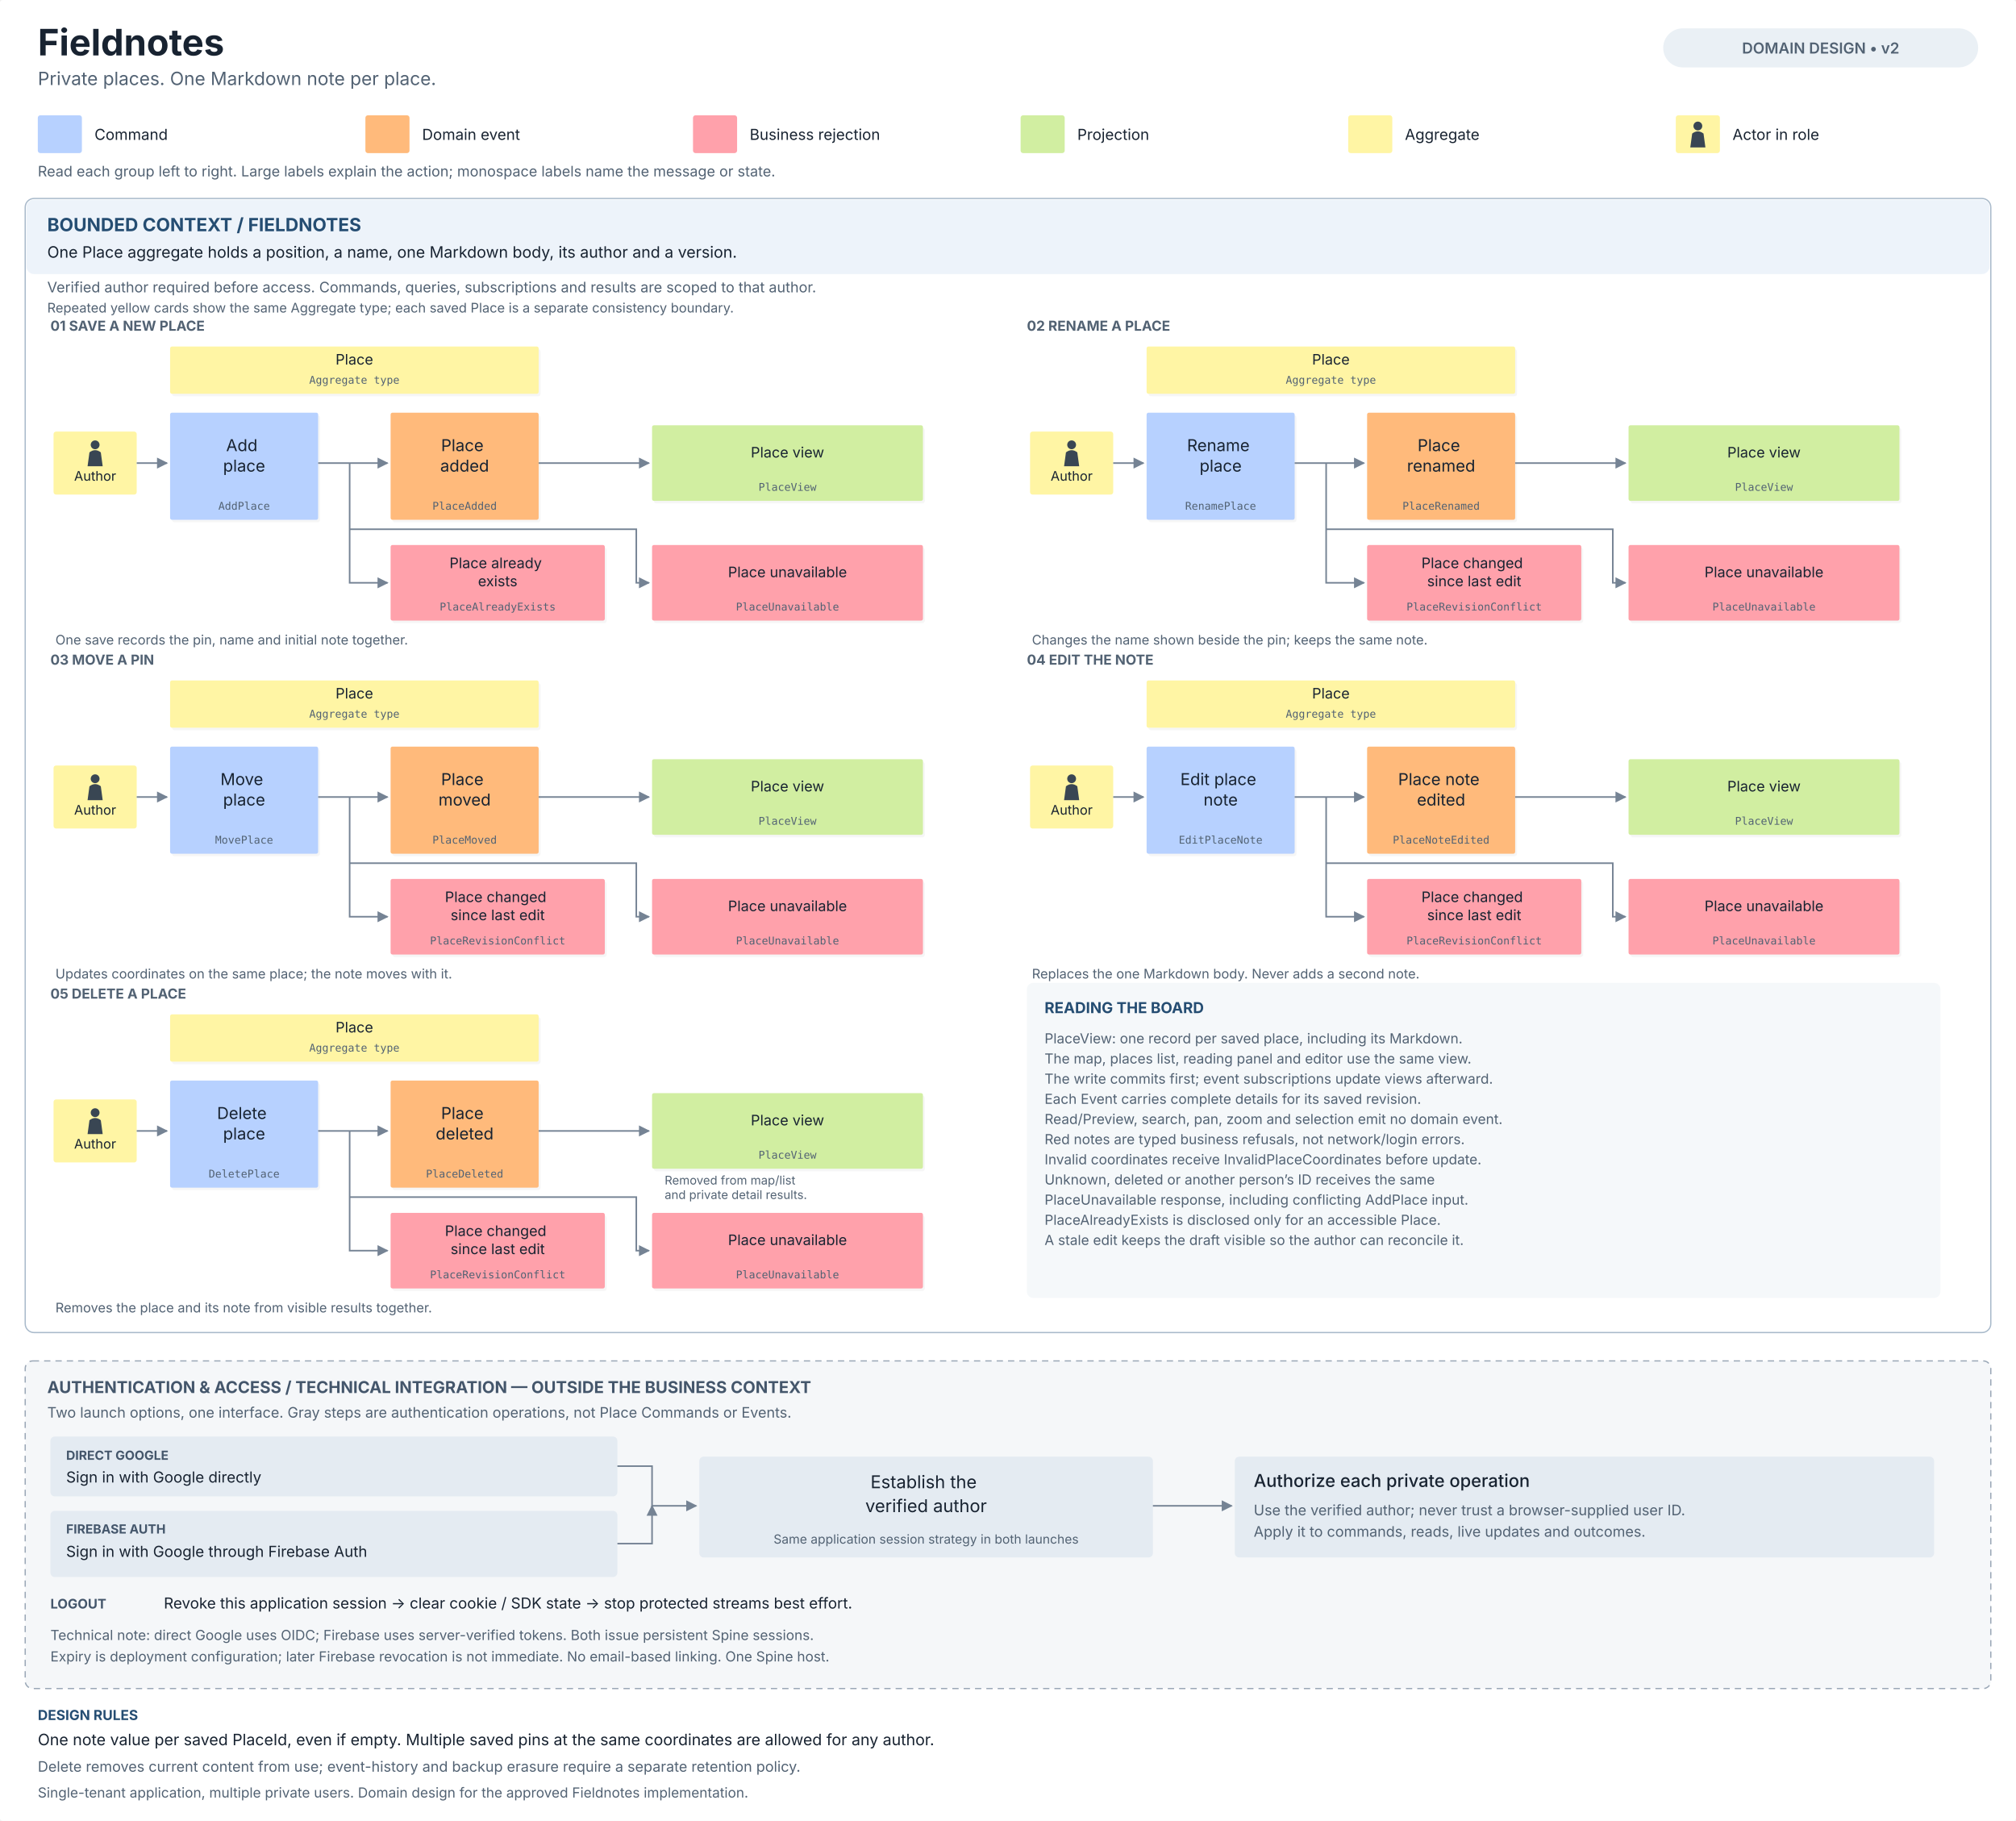
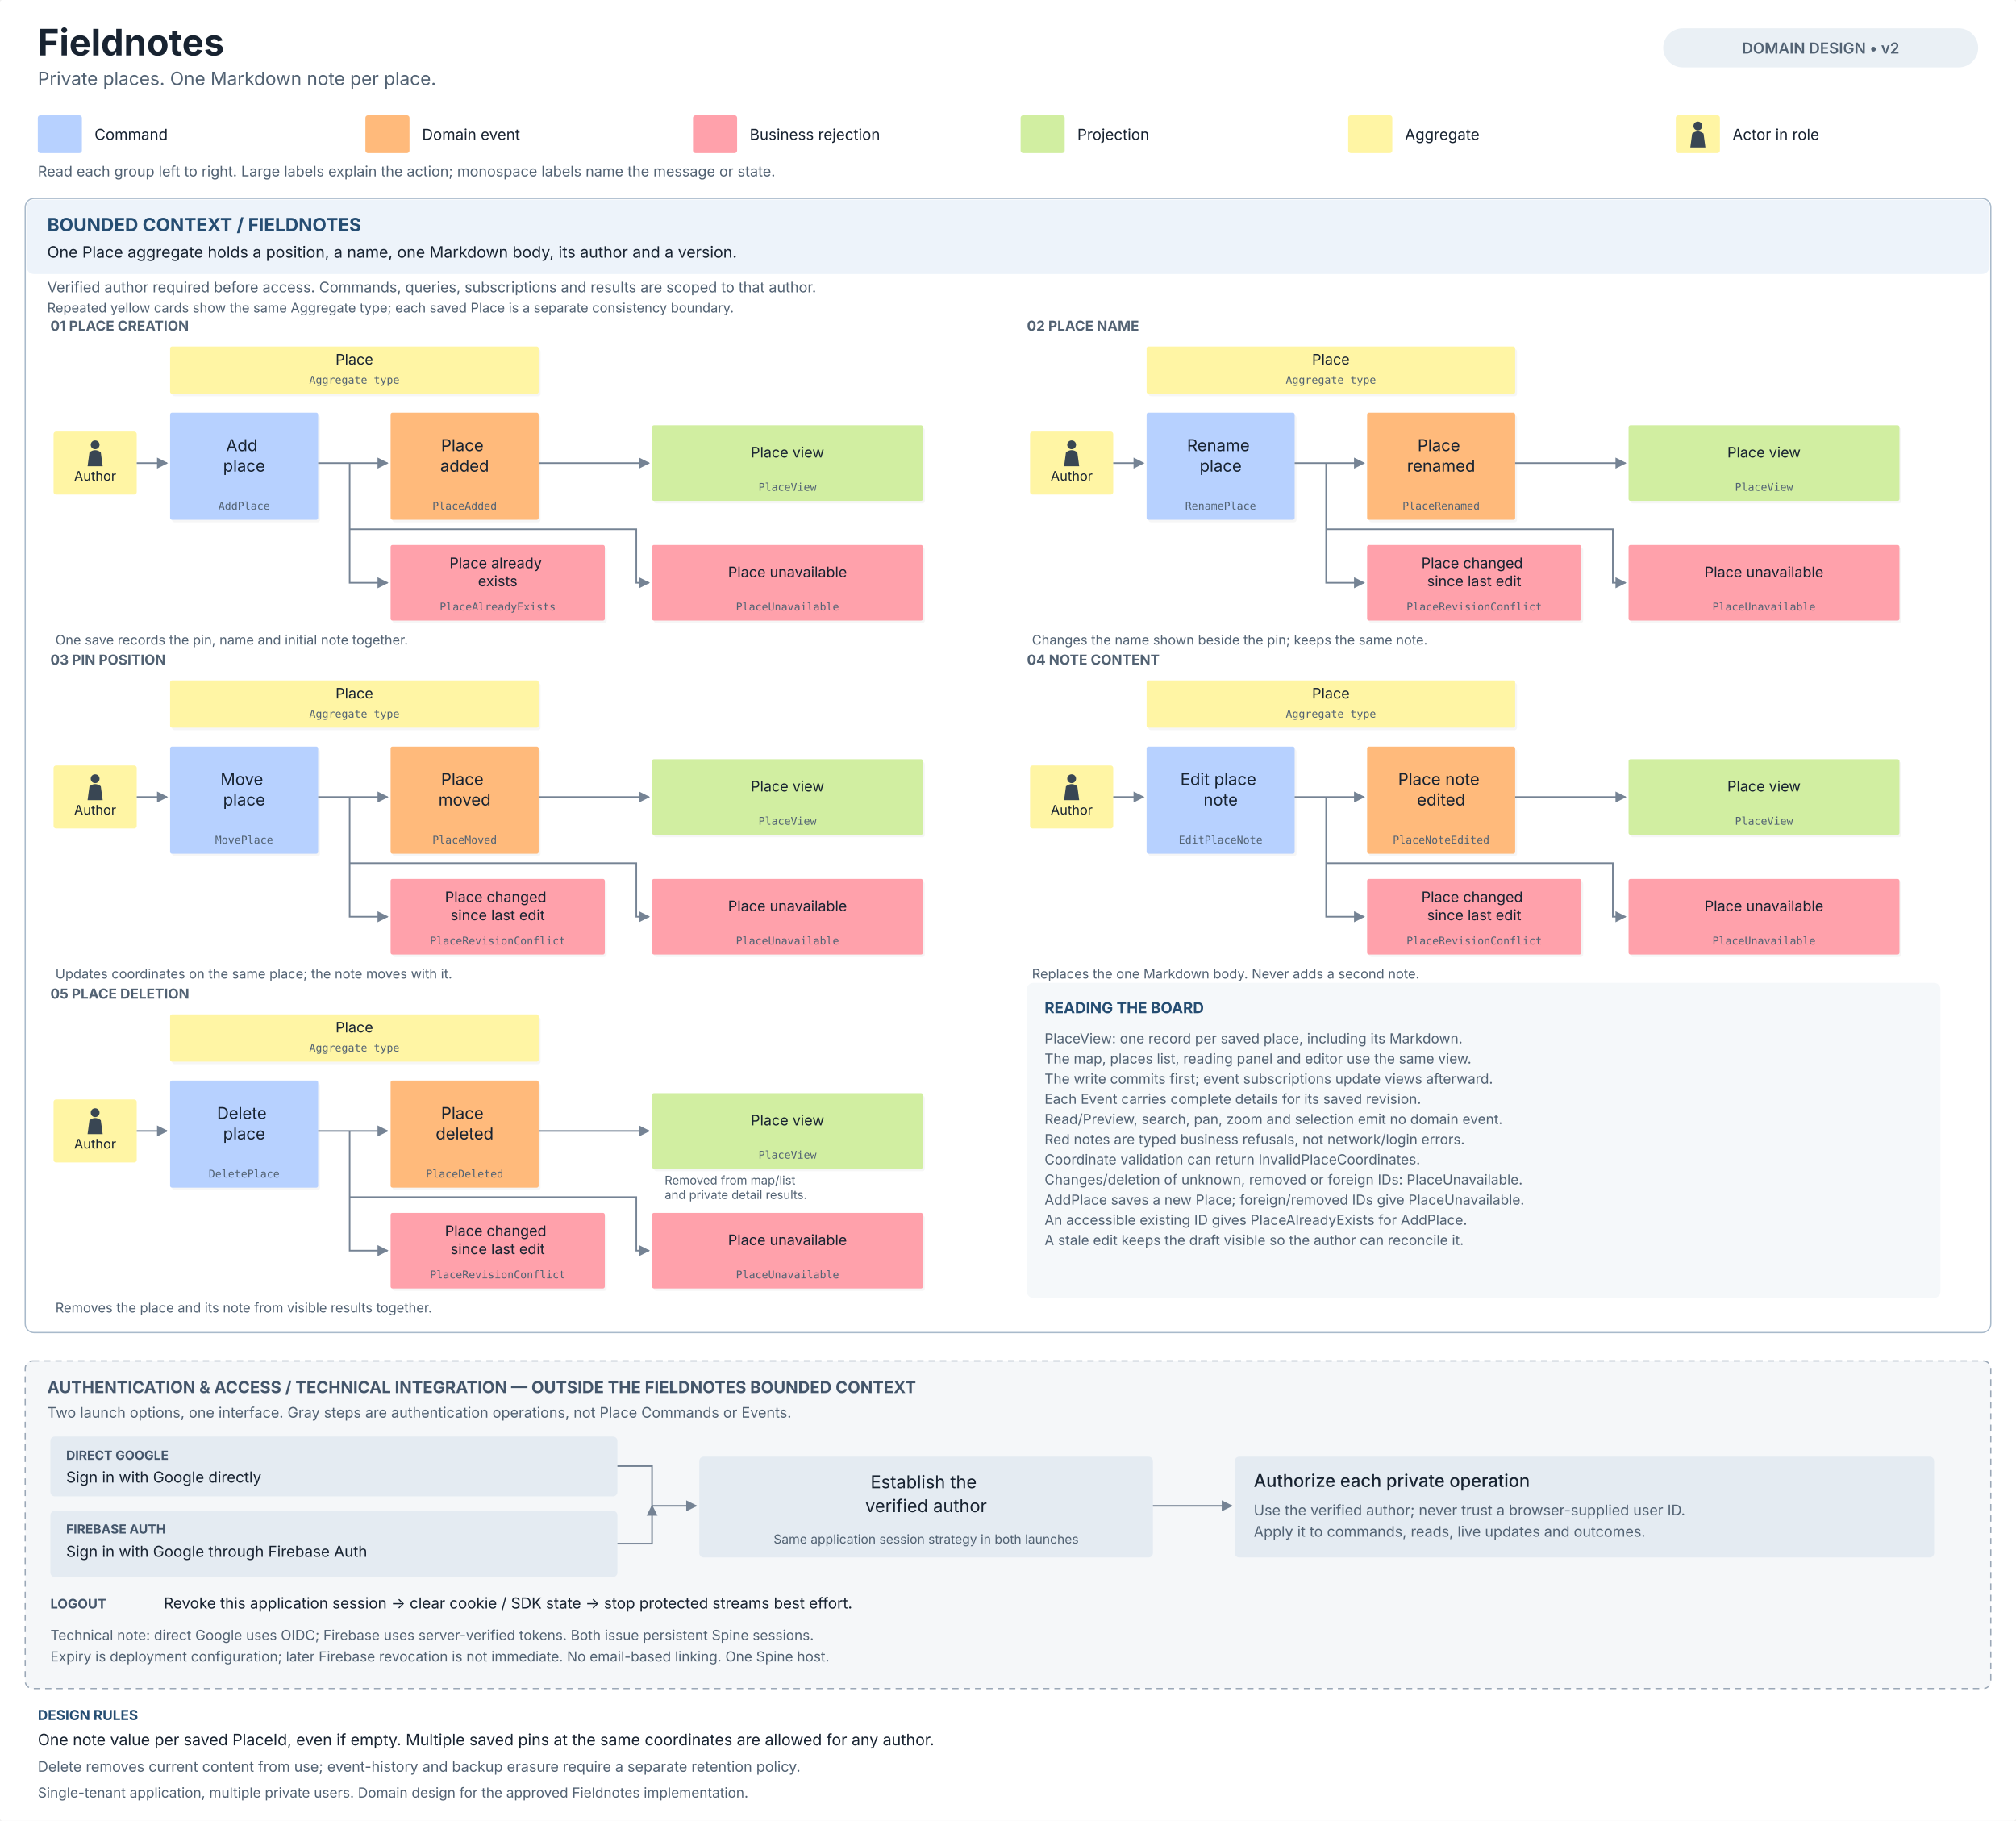
<svg xmlns="http://www.w3.org/2000/svg" width="3200" height="2890" viewBox="0 0 3200 2890" role="img" aria-labelledby="title description">
  <defs>
    <marker id="arrow" viewBox="0 0 10 10" refX="9" refY="5" markerWidth="7" markerHeight="7" orient="auto-start-reverse">
      <path d="M 0 0 L 10 5 L 0 10 z" fill="#758394" />
    </marker>
  </defs>
  <g font-family="Inter, -apple-system, BlinkMacSystemFont, Segoe UI, sans-serif">
    <rect x="0" y="0" width="3200" height="2890" rx="4" fill="#FFFFFF" stroke="none" stroke-width="2" />
    <text x="60" y="88" font-size="58" fill="#182331" font-weight="650" text-anchor="start">
      <tspan x="60" dy="0">Fieldnotes</tspan>
    </text>
    <text x="60" y="135" font-size="29" fill="#526273" font-weight="400" text-anchor="start">
      <tspan x="60" dy="0">Private places. One Markdown note per place.</tspan>
    </text>
    <rect x="2640" y="45" width="500" height="62" rx="31" fill="#EAF0F5" stroke="none" stroke-width="2" />
    <text x="2890" y="85" font-size="24" fill="#526273" font-weight="600" text-anchor="middle">
      <tspan x="2890" dy="0">DOMAIN DESIGN • v2</tspan>
    </text>
    <rect x="60" y="183" width="70" height="60" rx="4" fill="#B7D1FF" stroke="none" stroke-width="2" />
    <text x="150" y="222" font-size="24" fill="#182331" font-weight="400" text-anchor="start">
      <tspan x="150" dy="0">Command</tspan>
    </text>
    <rect x="580" y="183" width="70" height="60" rx="4" fill="#FFBA7B" stroke="none" stroke-width="2" />
    <text x="670" y="222" font-size="24" fill="#182331" font-weight="400" text-anchor="start">
      <tspan x="670" dy="0">Domain event</tspan>
    </text>
    <rect x="1100" y="183" width="70" height="60" rx="4" fill="#FFA1AB" stroke="none" stroke-width="2" />
    <text x="1190" y="222" font-size="24" fill="#182331" font-weight="400" text-anchor="start">
      <tspan x="1190" dy="0">Business rejection</tspan>
    </text>
    <rect x="1620" y="183" width="70" height="60" rx="4" fill="#D1EEA1" stroke="none" stroke-width="2" />
    <text x="1710" y="222" font-size="24" fill="#182331" font-weight="400" text-anchor="start">
      <tspan x="1710" dy="0">Projection</tspan>
    </text>
    <rect x="2140" y="183" width="70" height="60" rx="4" fill="#FFF5A4" stroke="none" stroke-width="2" />
    <text x="2230" y="222" font-size="24" fill="#182331" font-weight="400" text-anchor="start">
      <tspan x="2230" dy="0">Aggregate</tspan>
    </text>
    <rect x="2660" y="183" width="70" height="60" rx="4" fill="#FFF5A4" stroke="none" stroke-width="2" />
    <circle cx="2695" cy="200" r="7" fill="#394653" />
    <path d="M2686,212 Q2695,205 2704,212 L2707,234 L2683,234 Z" fill="#394653" />
    <text x="2750" y="222" font-size="24" fill="#182331" font-weight="400" text-anchor="start">
      <tspan x="2750" dy="0">Actor in role</tspan>
    </text>
    <text x="60" y="280" font-size="23" fill="#526273" font-weight="400" text-anchor="start">
      <tspan x="60" dy="0">Read each group left to right. Large labels explain the action; monospace labels name the message or state.</tspan>
    </text>
    <rect x="40" y="315" width="3120" height="1800" rx="14" fill="#FFFFFF" stroke="#A9BACB" stroke-width="2" />
    <rect x="42" y="317" width="3116" height="118" rx="12" fill="#EDF3FA" stroke="none" stroke-width="2" />
    <text x="75" y="367" font-size="29" fill="#254D72" font-weight="650" text-anchor="start">
      <tspan x="75" dy="0">BOUNDED CONTEXT  /  FIELDNOTES</tspan>
    </text>
    <text x="75" y="409" font-size="25" fill="#182331" font-weight="400" text-anchor="start">
      <tspan x="75" dy="0">One Place aggregate holds a position, a name, one Markdown body, its author and a version.</tspan>
    </text>
    <text x="75" y="464" font-size="23" fill="#526273" font-weight="400" text-anchor="start">
      <tspan x="75" dy="0">Verified author required before access. Commands, queries, subscriptions and results are scoped to that author.</tspan>
    </text>
    <text x="75" y="496" font-size="21" fill="#526273" font-weight="400" text-anchor="start">
      <tspan x="75" dy="0">Repeated yellow cards show the same Aggregate type; each saved Place is a separate consistency boundary.</tspan>
    </text>
    <text x="80" y="525" font-size="22" fill="#526273" font-weight="650" text-anchor="start">
-       <tspan x="80" dy="0">01  SAVE A NEW PLACE</tspan>
+       <tspan x="80" dy="0">01  PLACE CREATION</tspan>
    </text>
    <rect x="273" y="554" width="585" height="75" rx="4" fill="#00000009" stroke="none" stroke-width="2" />
    <rect x="270" y="550" width="585" height="75" rx="3" fill="#FFF5A4" stroke="none" stroke-width="2" />
    <text x="562.5" y="578.625" font-size="23" fill="#182331" font-weight="400" text-anchor="middle">
      <tspan x="562.5" dy="0">Place</tspan>
    </text>
    <text x="562.5" y="609" font-size="17" fill="#526273" font-weight="400" text-anchor="middle" font-family="monospace">
      <tspan x="562.5" dy="0">Aggregate type</tspan>
    </text>
    <rect x="85" y="685" width="132" height="100" rx="4" fill="#FFF5A4" stroke="none" stroke-width="2" />
    <circle cx="151" cy="706" r="7" fill="#394653" />
    <path d="M142,718 Q151,711 160,718 L163,740 L139,740 Z" fill="#394653" />
    <text x="151" y="763" font-size="21" fill="#182331" font-weight="400" text-anchor="middle">
      <tspan x="151" dy="0">Author</tspan>
    </text>
    <rect x="273" y="659" width="235" height="170" rx="4" fill="#00000009" stroke="none" stroke-width="2" />
    <rect x="270" y="655" width="235" height="170" rx="3" fill="#B7D1FF" stroke="none" stroke-width="2" />
    <text x="387.5" y="716.0" font-size="26" fill="#182331" font-weight="400" text-anchor="middle">
      <tspan x="387.5" dy="0">Add</tspan>
      <tspan x="387.5" dy="32.5">place</tspan>
    </text>
    <text x="387.5" y="809" font-size="17" fill="#526273" font-weight="400" text-anchor="middle" font-family="monospace">
      <tspan x="387.5" dy="0">AddPlace</tspan>
    </text>
    <rect x="623" y="659" width="235" height="170" rx="4" fill="#00000009" stroke="none" stroke-width="2" />
    <rect x="620" y="655" width="235" height="170" rx="3" fill="#FFBA7B" stroke="none" stroke-width="2" />
    <text x="737.5" y="716.0" font-size="26" fill="#182331" font-weight="400" text-anchor="middle">
      <tspan x="737.5" dy="0">Place</tspan>
      <tspan x="737.5" dy="32.5">added</tspan>
    </text>
    <text x="737.5" y="809" font-size="17" fill="#526273" font-weight="400" text-anchor="middle" font-family="monospace">
      <tspan x="737.5" dy="0">PlaceAdded</tspan>
    </text>
    <rect x="1038" y="679" width="430" height="120" rx="4" fill="#00000009" stroke="none" stroke-width="2" />
    <rect x="1035" y="675" width="430" height="120" rx="3" fill="#D1EEA1" stroke="none" stroke-width="2" />
    <text x="1250.0" y="726.125" font-size="23" fill="#182331" font-weight="400" text-anchor="middle">
      <tspan x="1250.0" dy="0">Place view</tspan>
    </text>
    <text x="1250.0" y="779" font-size="17" fill="#526273" font-weight="400" text-anchor="middle" font-family="monospace">
      <tspan x="1250.0" dy="0">PlaceView</tspan>
    </text>
    <rect x="623" y="869" width="340" height="120" rx="4" fill="#00000009" stroke="none" stroke-width="2" />
    <rect x="620" y="865" width="340" height="120" rx="3" fill="#FFA1AB" stroke="none" stroke-width="2" />
    <text x="790.0" y="901.75" font-size="23" fill="#182331" font-weight="400" text-anchor="middle">
      <tspan x="790.0" dy="0">Place already</tspan>
      <tspan x="790.0" dy="28.75">exists</tspan>
    </text>
    <text x="790.0" y="969" font-size="17" fill="#526273" font-weight="400" text-anchor="middle" font-family="monospace">
      <tspan x="790.0" dy="0">PlaceAlreadyExists</tspan>
    </text>
    <rect x="1038" y="869" width="430" height="120" rx="4" fill="#00000009" stroke="none" stroke-width="2" />
    <rect x="1035" y="865" width="430" height="120" rx="3" fill="#FFA1AB" stroke="none" stroke-width="2" />
    <text x="1250.0" y="916.125" font-size="23" fill="#182331" font-weight="400" text-anchor="middle">
      <tspan x="1250.0" dy="0">Place unavailable</tspan>
    </text>
    <text x="1250.0" y="969" font-size="17" fill="#526273" font-weight="400" text-anchor="middle" font-family="monospace">
      <tspan x="1250.0" dy="0">PlaceUnavailable</tspan>
    </text>
    <path d="M 217,735 L 265,735" fill="none" stroke="#758394" stroke-width="2.5" marker-end="url(#arrow)" />
    <path d="M 505,735 L 615,735" fill="none" stroke="#758394" stroke-width="2.5" marker-end="url(#arrow)" />
    <path d="M 855,735 L 1030,735" fill="none" stroke="#758394" stroke-width="2.5" marker-end="url(#arrow)" />
    <path d="M 555,735 L 555,925 L 615,925" fill="none" stroke="#758394" stroke-width="2.5" marker-end="url(#arrow)" />
    <path d="M 555,840 L 1010,840 L 1010,925 L 1030,925" fill="none" stroke="#758394" stroke-width="2.5" marker-end="url(#arrow)" />
    <text x="88" y="1023" font-size="21" fill="#526273" font-weight="400" text-anchor="start">
      <tspan x="88" dy="0">One save records the pin, name and initial note together.</tspan>
    </text>
    <text x="1630" y="525" font-size="22" fill="#526273" font-weight="650" text-anchor="start">
-       <tspan x="1630" dy="0">02  RENAME A PLACE</tspan>
+       <tspan x="1630" dy="0">02  PLACE NAME</tspan>
    </text>
    <rect x="1823" y="554" width="585" height="75" rx="4" fill="#00000009" stroke="none" stroke-width="2" />
    <rect x="1820" y="550" width="585" height="75" rx="3" fill="#FFF5A4" stroke="none" stroke-width="2" />
    <text x="2112.5" y="578.625" font-size="23" fill="#182331" font-weight="400" text-anchor="middle">
      <tspan x="2112.5" dy="0">Place</tspan>
    </text>
    <text x="2112.5" y="609" font-size="17" fill="#526273" font-weight="400" text-anchor="middle" font-family="monospace">
      <tspan x="2112.5" dy="0">Aggregate type</tspan>
    </text>
    <rect x="1635" y="685" width="132" height="100" rx="4" fill="#FFF5A4" stroke="none" stroke-width="2" />
    <circle cx="1701" cy="706" r="7" fill="#394653" />
    <path d="M1692,718 Q1701,711 1710,718 L1713,740 L1689,740 Z" fill="#394653" />
    <text x="1701" y="763" font-size="21" fill="#182331" font-weight="400" text-anchor="middle">
      <tspan x="1701" dy="0">Author</tspan>
    </text>
    <rect x="1823" y="659" width="235" height="170" rx="4" fill="#00000009" stroke="none" stroke-width="2" />
    <rect x="1820" y="655" width="235" height="170" rx="3" fill="#B7D1FF" stroke="none" stroke-width="2" />
    <text x="1937.5" y="716.0" font-size="26" fill="#182331" font-weight="400" text-anchor="middle">
      <tspan x="1937.5" dy="0">Rename</tspan>
      <tspan x="1937.5" dy="32.5">place</tspan>
    </text>
    <text x="1937.5" y="809" font-size="17" fill="#526273" font-weight="400" text-anchor="middle" font-family="monospace">
      <tspan x="1937.5" dy="0">RenamePlace</tspan>
    </text>
    <rect x="2173" y="659" width="235" height="170" rx="4" fill="#00000009" stroke="none" stroke-width="2" />
    <rect x="2170" y="655" width="235" height="170" rx="3" fill="#FFBA7B" stroke="none" stroke-width="2" />
    <text x="2287.5" y="716.0" font-size="26" fill="#182331" font-weight="400" text-anchor="middle">
      <tspan x="2287.5" dy="0">Place</tspan>
      <tspan x="2287.5" dy="32.5">renamed</tspan>
    </text>
    <text x="2287.5" y="809" font-size="17" fill="#526273" font-weight="400" text-anchor="middle" font-family="monospace">
      <tspan x="2287.5" dy="0">PlaceRenamed</tspan>
    </text>
    <rect x="2588" y="679" width="430" height="120" rx="4" fill="#00000009" stroke="none" stroke-width="2" />
    <rect x="2585" y="675" width="430" height="120" rx="3" fill="#D1EEA1" stroke="none" stroke-width="2" />
    <text x="2800.0" y="726.125" font-size="23" fill="#182331" font-weight="400" text-anchor="middle">
      <tspan x="2800.0" dy="0">Place view</tspan>
    </text>
    <text x="2800.0" y="779" font-size="17" fill="#526273" font-weight="400" text-anchor="middle" font-family="monospace">
      <tspan x="2800.0" dy="0">PlaceView</tspan>
    </text>
    <rect x="2173" y="869" width="340" height="120" rx="4" fill="#00000009" stroke="none" stroke-width="2" />
    <rect x="2170" y="865" width="340" height="120" rx="3" fill="#FFA1AB" stroke="none" stroke-width="2" />
    <text x="2340.0" y="901.75" font-size="23" fill="#182331" font-weight="400" text-anchor="middle">
      <tspan x="2340.0" dy="0">Place changed</tspan>
      <tspan x="2340.0" dy="28.75">since last edit</tspan>
    </text>
    <text x="2340.0" y="969" font-size="17" fill="#526273" font-weight="400" text-anchor="middle" font-family="monospace">
      <tspan x="2340.0" dy="0">PlaceRevisionConflict</tspan>
    </text>
    <rect x="2588" y="869" width="430" height="120" rx="4" fill="#00000009" stroke="none" stroke-width="2" />
    <rect x="2585" y="865" width="430" height="120" rx="3" fill="#FFA1AB" stroke="none" stroke-width="2" />
    <text x="2800.0" y="916.125" font-size="23" fill="#182331" font-weight="400" text-anchor="middle">
      <tspan x="2800.0" dy="0">Place unavailable</tspan>
    </text>
    <text x="2800.0" y="969" font-size="17" fill="#526273" font-weight="400" text-anchor="middle" font-family="monospace">
      <tspan x="2800.0" dy="0">PlaceUnavailable</tspan>
    </text>
    <path d="M 1767,735 L 1815,735" fill="none" stroke="#758394" stroke-width="2.5" marker-end="url(#arrow)" />
    <path d="M 2055,735 L 2165,735" fill="none" stroke="#758394" stroke-width="2.5" marker-end="url(#arrow)" />
    <path d="M 2405,735 L 2580,735" fill="none" stroke="#758394" stroke-width="2.5" marker-end="url(#arrow)" />
    <path d="M 2105,735 L 2105,925 L 2165,925" fill="none" stroke="#758394" stroke-width="2.5" marker-end="url(#arrow)" />
    <path d="M 2105,840 L 2560,840 L 2560,925 L 2580,925" fill="none" stroke="#758394" stroke-width="2.5" marker-end="url(#arrow)" />
    <text x="1638" y="1023" font-size="21" fill="#526273" font-weight="400" text-anchor="start">
      <tspan x="1638" dy="0">Changes the name shown beside the pin; keeps the same note.</tspan>
    </text>
    <text x="80" y="1055" font-size="22" fill="#526273" font-weight="650" text-anchor="start">
-       <tspan x="80" dy="0">03  MOVE A PIN</tspan>
+       <tspan x="80" dy="0">03  PIN POSITION</tspan>
    </text>
    <rect x="273" y="1084" width="585" height="75" rx="4" fill="#00000009" stroke="none" stroke-width="2" />
    <rect x="270" y="1080" width="585" height="75" rx="3" fill="#FFF5A4" stroke="none" stroke-width="2" />
    <text x="562.5" y="1108.625" font-size="23" fill="#182331" font-weight="400" text-anchor="middle">
      <tspan x="562.5" dy="0">Place</tspan>
    </text>
    <text x="562.5" y="1139" font-size="17" fill="#526273" font-weight="400" text-anchor="middle" font-family="monospace">
      <tspan x="562.5" dy="0">Aggregate type</tspan>
    </text>
    <rect x="85" y="1215" width="132" height="100" rx="4" fill="#FFF5A4" stroke="none" stroke-width="2" />
    <circle cx="151" cy="1236" r="7" fill="#394653" />
    <path d="M142,1248 Q151,1241 160,1248 L163,1270 L139,1270 Z" fill="#394653" />
    <text x="151" y="1293" font-size="21" fill="#182331" font-weight="400" text-anchor="middle">
      <tspan x="151" dy="0">Author</tspan>
    </text>
    <rect x="273" y="1189" width="235" height="170" rx="4" fill="#00000009" stroke="none" stroke-width="2" />
    <rect x="270" y="1185" width="235" height="170" rx="3" fill="#B7D1FF" stroke="none" stroke-width="2" />
    <text x="387.5" y="1246.0" font-size="26" fill="#182331" font-weight="400" text-anchor="middle">
      <tspan x="387.5" dy="0">Move</tspan>
      <tspan x="387.5" dy="32.5">place</tspan>
    </text>
    <text x="387.5" y="1339" font-size="17" fill="#526273" font-weight="400" text-anchor="middle" font-family="monospace">
      <tspan x="387.5" dy="0">MovePlace</tspan>
    </text>
    <rect x="623" y="1189" width="235" height="170" rx="4" fill="#00000009" stroke="none" stroke-width="2" />
    <rect x="620" y="1185" width="235" height="170" rx="3" fill="#FFBA7B" stroke="none" stroke-width="2" />
    <text x="737.5" y="1246.0" font-size="26" fill="#182331" font-weight="400" text-anchor="middle">
      <tspan x="737.5" dy="0">Place</tspan>
      <tspan x="737.5" dy="32.5">moved</tspan>
    </text>
    <text x="737.5" y="1339" font-size="17" fill="#526273" font-weight="400" text-anchor="middle" font-family="monospace">
      <tspan x="737.5" dy="0">PlaceMoved</tspan>
    </text>
    <rect x="1038" y="1209" width="430" height="120" rx="4" fill="#00000009" stroke="none" stroke-width="2" />
    <rect x="1035" y="1205" width="430" height="120" rx="3" fill="#D1EEA1" stroke="none" stroke-width="2" />
    <text x="1250.0" y="1256.125" font-size="23" fill="#182331" font-weight="400" text-anchor="middle">
      <tspan x="1250.0" dy="0">Place view</tspan>
    </text>
    <text x="1250.0" y="1309" font-size="17" fill="#526273" font-weight="400" text-anchor="middle" font-family="monospace">
      <tspan x="1250.0" dy="0">PlaceView</tspan>
    </text>
    <rect x="623" y="1399" width="340" height="120" rx="4" fill="#00000009" stroke="none" stroke-width="2" />
    <rect x="620" y="1395" width="340" height="120" rx="3" fill="#FFA1AB" stroke="none" stroke-width="2" />
    <text x="790.0" y="1431.75" font-size="23" fill="#182331" font-weight="400" text-anchor="middle">
      <tspan x="790.0" dy="0">Place changed</tspan>
      <tspan x="790.0" dy="28.75">since last edit</tspan>
    </text>
    <text x="790.0" y="1499" font-size="17" fill="#526273" font-weight="400" text-anchor="middle" font-family="monospace">
      <tspan x="790.0" dy="0">PlaceRevisionConflict</tspan>
    </text>
    <rect x="1038" y="1399" width="430" height="120" rx="4" fill="#00000009" stroke="none" stroke-width="2" />
    <rect x="1035" y="1395" width="430" height="120" rx="3" fill="#FFA1AB" stroke="none" stroke-width="2" />
    <text x="1250.0" y="1446.125" font-size="23" fill="#182331" font-weight="400" text-anchor="middle">
      <tspan x="1250.0" dy="0">Place unavailable</tspan>
    </text>
    <text x="1250.0" y="1499" font-size="17" fill="#526273" font-weight="400" text-anchor="middle" font-family="monospace">
      <tspan x="1250.0" dy="0">PlaceUnavailable</tspan>
    </text>
    <path d="M 217,1265 L 265,1265" fill="none" stroke="#758394" stroke-width="2.5" marker-end="url(#arrow)" />
    <path d="M 505,1265 L 615,1265" fill="none" stroke="#758394" stroke-width="2.5" marker-end="url(#arrow)" />
    <path d="M 855,1265 L 1030,1265" fill="none" stroke="#758394" stroke-width="2.5" marker-end="url(#arrow)" />
    <path d="M 555,1265 L 555,1455 L 615,1455" fill="none" stroke="#758394" stroke-width="2.5" marker-end="url(#arrow)" />
    <path d="M 555,1370 L 1010,1370 L 1010,1455 L 1030,1455" fill="none" stroke="#758394" stroke-width="2.5" marker-end="url(#arrow)" />
    <text x="88" y="1553" font-size="21" fill="#526273" font-weight="400" text-anchor="start">
      <tspan x="88" dy="0">Updates coordinates on the same place; the note moves with it.</tspan>
    </text>
    <text x="1630" y="1055" font-size="22" fill="#526273" font-weight="650" text-anchor="start">
-       <tspan x="1630" dy="0">04  EDIT THE NOTE</tspan>
+       <tspan x="1630" dy="0">04  NOTE CONTENT</tspan>
    </text>
    <rect x="1823" y="1084" width="585" height="75" rx="4" fill="#00000009" stroke="none" stroke-width="2" />
    <rect x="1820" y="1080" width="585" height="75" rx="3" fill="#FFF5A4" stroke="none" stroke-width="2" />
    <text x="2112.5" y="1108.625" font-size="23" fill="#182331" font-weight="400" text-anchor="middle">
      <tspan x="2112.5" dy="0">Place</tspan>
    </text>
    <text x="2112.5" y="1139" font-size="17" fill="#526273" font-weight="400" text-anchor="middle" font-family="monospace">
      <tspan x="2112.5" dy="0">Aggregate type</tspan>
    </text>
    <rect x="1635" y="1215" width="132" height="100" rx="4" fill="#FFF5A4" stroke="none" stroke-width="2" />
    <circle cx="1701" cy="1236" r="7" fill="#394653" />
    <path d="M1692,1248 Q1701,1241 1710,1248 L1713,1270 L1689,1270 Z" fill="#394653" />
    <text x="1701" y="1293" font-size="21" fill="#182331" font-weight="400" text-anchor="middle">
      <tspan x="1701" dy="0">Author</tspan>
    </text>
    <rect x="1823" y="1189" width="235" height="170" rx="4" fill="#00000009" stroke="none" stroke-width="2" />
    <rect x="1820" y="1185" width="235" height="170" rx="3" fill="#B7D1FF" stroke="none" stroke-width="2" />
    <text x="1937.5" y="1246.0" font-size="26" fill="#182331" font-weight="400" text-anchor="middle">
      <tspan x="1937.5" dy="0">Edit place</tspan>
      <tspan x="1937.5" dy="32.5">note</tspan>
    </text>
    <text x="1937.5" y="1339" font-size="17" fill="#526273" font-weight="400" text-anchor="middle" font-family="monospace">
      <tspan x="1937.5" dy="0">EditPlaceNote</tspan>
    </text>
    <rect x="2173" y="1189" width="235" height="170" rx="4" fill="#00000009" stroke="none" stroke-width="2" />
    <rect x="2170" y="1185" width="235" height="170" rx="3" fill="#FFBA7B" stroke="none" stroke-width="2" />
    <text x="2287.5" y="1246.0" font-size="26" fill="#182331" font-weight="400" text-anchor="middle">
      <tspan x="2287.5" dy="0">Place note</tspan>
      <tspan x="2287.5" dy="32.5">edited</tspan>
    </text>
    <text x="2287.5" y="1339" font-size="17" fill="#526273" font-weight="400" text-anchor="middle" font-family="monospace">
      <tspan x="2287.5" dy="0">PlaceNoteEdited</tspan>
    </text>
    <rect x="2588" y="1209" width="430" height="120" rx="4" fill="#00000009" stroke="none" stroke-width="2" />
    <rect x="2585" y="1205" width="430" height="120" rx="3" fill="#D1EEA1" stroke="none" stroke-width="2" />
    <text x="2800.0" y="1256.125" font-size="23" fill="#182331" font-weight="400" text-anchor="middle">
      <tspan x="2800.0" dy="0">Place view</tspan>
    </text>
    <text x="2800.0" y="1309" font-size="17" fill="#526273" font-weight="400" text-anchor="middle" font-family="monospace">
      <tspan x="2800.0" dy="0">PlaceView</tspan>
    </text>
    <rect x="2173" y="1399" width="340" height="120" rx="4" fill="#00000009" stroke="none" stroke-width="2" />
    <rect x="2170" y="1395" width="340" height="120" rx="3" fill="#FFA1AB" stroke="none" stroke-width="2" />
    <text x="2340.0" y="1431.75" font-size="23" fill="#182331" font-weight="400" text-anchor="middle">
      <tspan x="2340.0" dy="0">Place changed</tspan>
      <tspan x="2340.0" dy="28.75">since last edit</tspan>
    </text>
    <text x="2340.0" y="1499" font-size="17" fill="#526273" font-weight="400" text-anchor="middle" font-family="monospace">
      <tspan x="2340.0" dy="0">PlaceRevisionConflict</tspan>
    </text>
    <rect x="2588" y="1399" width="430" height="120" rx="4" fill="#00000009" stroke="none" stroke-width="2" />
    <rect x="2585" y="1395" width="430" height="120" rx="3" fill="#FFA1AB" stroke="none" stroke-width="2" />
    <text x="2800.0" y="1446.125" font-size="23" fill="#182331" font-weight="400" text-anchor="middle">
      <tspan x="2800.0" dy="0">Place unavailable</tspan>
    </text>
    <text x="2800.0" y="1499" font-size="17" fill="#526273" font-weight="400" text-anchor="middle" font-family="monospace">
      <tspan x="2800.0" dy="0">PlaceUnavailable</tspan>
    </text>
    <path d="M 1767,1265 L 1815,1265" fill="none" stroke="#758394" stroke-width="2.5" marker-end="url(#arrow)" />
    <path d="M 2055,1265 L 2165,1265" fill="none" stroke="#758394" stroke-width="2.5" marker-end="url(#arrow)" />
    <path d="M 2405,1265 L 2580,1265" fill="none" stroke="#758394" stroke-width="2.5" marker-end="url(#arrow)" />
    <path d="M 2105,1265 L 2105,1455 L 2165,1455" fill="none" stroke="#758394" stroke-width="2.5" marker-end="url(#arrow)" />
    <path d="M 2105,1370 L 2560,1370 L 2560,1455 L 2580,1455" fill="none" stroke="#758394" stroke-width="2.5" marker-end="url(#arrow)" />
    <text x="1638" y="1553" font-size="21" fill="#526273" font-weight="400" text-anchor="start">
      <tspan x="1638" dy="0">Replaces the one Markdown body. Never adds a second note.</tspan>
    </text>
    <text x="80" y="1585" font-size="22" fill="#526273" font-weight="650" text-anchor="start">
-       <tspan x="80" dy="0">05  DELETE A PLACE</tspan>
+       <tspan x="80" dy="0">05  PLACE DELETION</tspan>
    </text>
    <rect x="273" y="1614" width="585" height="75" rx="4" fill="#00000009" stroke="none" stroke-width="2" />
    <rect x="270" y="1610" width="585" height="75" rx="3" fill="#FFF5A4" stroke="none" stroke-width="2" />
    <text x="562.5" y="1638.625" font-size="23" fill="#182331" font-weight="400" text-anchor="middle">
      <tspan x="562.5" dy="0">Place</tspan>
    </text>
    <text x="562.5" y="1669" font-size="17" fill="#526273" font-weight="400" text-anchor="middle" font-family="monospace">
      <tspan x="562.5" dy="0">Aggregate type</tspan>
    </text>
    <rect x="85" y="1745" width="132" height="100" rx="4" fill="#FFF5A4" stroke="none" stroke-width="2" />
    <circle cx="151" cy="1766" r="7" fill="#394653" />
    <path d="M142,1778 Q151,1771 160,1778 L163,1800 L139,1800 Z" fill="#394653" />
    <text x="151" y="1823" font-size="21" fill="#182331" font-weight="400" text-anchor="middle">
      <tspan x="151" dy="0">Author</tspan>
    </text>
    <rect x="273" y="1719" width="235" height="170" rx="4" fill="#00000009" stroke="none" stroke-width="2" />
    <rect x="270" y="1715" width="235" height="170" rx="3" fill="#B7D1FF" stroke="none" stroke-width="2" />
    <text x="387.5" y="1776.0" font-size="26" fill="#182331" font-weight="400" text-anchor="middle">
      <tspan x="387.5" dy="0">Delete</tspan>
      <tspan x="387.5" dy="32.5">place</tspan>
    </text>
    <text x="387.5" y="1869" font-size="17" fill="#526273" font-weight="400" text-anchor="middle" font-family="monospace">
      <tspan x="387.5" dy="0">DeletePlace</tspan>
    </text>
    <rect x="623" y="1719" width="235" height="170" rx="4" fill="#00000009" stroke="none" stroke-width="2" />
    <rect x="620" y="1715" width="235" height="170" rx="3" fill="#FFBA7B" stroke="none" stroke-width="2" />
    <text x="737.5" y="1776.0" font-size="26" fill="#182331" font-weight="400" text-anchor="middle">
      <tspan x="737.5" dy="0">Place</tspan>
      <tspan x="737.5" dy="32.5">deleted</tspan>
    </text>
    <text x="737.5" y="1869" font-size="17" fill="#526273" font-weight="400" text-anchor="middle" font-family="monospace">
      <tspan x="737.5" dy="0">PlaceDeleted</tspan>
    </text>
    <rect x="1038" y="1739" width="430" height="120" rx="4" fill="#00000009" stroke="none" stroke-width="2" />
    <rect x="1035" y="1735" width="430" height="120" rx="3" fill="#D1EEA1" stroke="none" stroke-width="2" />
    <text x="1250.0" y="1786.125" font-size="23" fill="#182331" font-weight="400" text-anchor="middle">
      <tspan x="1250.0" dy="0">Place view</tspan>
    </text>
    <text x="1250.0" y="1839" font-size="17" fill="#526273" font-weight="400" text-anchor="middle" font-family="monospace">
      <tspan x="1250.0" dy="0">PlaceView</tspan>
    </text>
    <rect x="623" y="1929" width="340" height="120" rx="4" fill="#00000009" stroke="none" stroke-width="2" />
    <rect x="620" y="1925" width="340" height="120" rx="3" fill="#FFA1AB" stroke="none" stroke-width="2" />
    <text x="790.0" y="1961.75" font-size="23" fill="#182331" font-weight="400" text-anchor="middle">
      <tspan x="790.0" dy="0">Place changed</tspan>
      <tspan x="790.0" dy="28.75">since last edit</tspan>
    </text>
    <text x="790.0" y="2029" font-size="17" fill="#526273" font-weight="400" text-anchor="middle" font-family="monospace">
      <tspan x="790.0" dy="0">PlaceRevisionConflict</tspan>
    </text>
    <rect x="1038" y="1929" width="430" height="120" rx="4" fill="#00000009" stroke="none" stroke-width="2" />
    <rect x="1035" y="1925" width="430" height="120" rx="3" fill="#FFA1AB" stroke="none" stroke-width="2" />
    <text x="1250.0" y="1976.125" font-size="23" fill="#182331" font-weight="400" text-anchor="middle">
      <tspan x="1250.0" dy="0">Place unavailable</tspan>
    </text>
    <text x="1250.0" y="2029" font-size="17" fill="#526273" font-weight="400" text-anchor="middle" font-family="monospace">
      <tspan x="1250.0" dy="0">PlaceUnavailable</tspan>
    </text>
    <path d="M 217,1795 L 265,1795" fill="none" stroke="#758394" stroke-width="2.5" marker-end="url(#arrow)" />
    <path d="M 505,1795 L 615,1795" fill="none" stroke="#758394" stroke-width="2.5" marker-end="url(#arrow)" />
    <path d="M 855,1795 L 1030,1795" fill="none" stroke="#758394" stroke-width="2.5" marker-end="url(#arrow)" />
    <path d="M 555,1795 L 555,1985 L 615,1985" fill="none" stroke="#758394" stroke-width="2.5" marker-end="url(#arrow)" />
    <path d="M 555,1900 L 1010,1900 L 1010,1985 L 1030,1985" fill="none" stroke="#758394" stroke-width="2.5" marker-end="url(#arrow)" />
    <text x="88" y="2083" font-size="21" fill="#526273" font-weight="400" text-anchor="start">
      <tspan x="88" dy="0">Removes the place and its note from visible results together.</tspan>
    </text>
    <text x="1055" y="1880" font-size="19" fill="#526273" font-weight="400" text-anchor="start">
      <tspan x="1055" dy="0">Removed from map/list</tspan>
      <tspan x="1055" dy="23">and private detail results.</tspan>
    </text>
    <rect x="1630" y="1560" width="1450" height="500" rx="10" fill="#F5F8FA" stroke="none" stroke-width="2" />
    <text x="1658" y="1608" font-size="24" fill="#254D72" font-weight="650" text-anchor="start">
      <tspan x="1658" dy="0">READING THE BOARD</tspan>
    </text>
    <text x="1658" y="1656" font-size="22" fill="#526273" font-weight="400" text-anchor="start">
      <tspan x="1658" dy="0">PlaceView: one record per saved place, including its Markdown.</tspan>
      <tspan x="1658" dy="32">The map, places list, reading panel and editor use the same view.</tspan>
      <tspan x="1658" dy="32">The write commits first; event subscriptions update views afterward.</tspan>
      <tspan x="1658" dy="32">Each Event carries complete details for its saved revision.</tspan>
      <tspan x="1658" dy="32">Read/Preview, search, pan, zoom and selection emit no domain event.</tspan>
      <tspan x="1658" dy="32">Red notes are typed business refusals, not network/login errors.</tspan>
-       <tspan x="1658" dy="32">Invalid coordinates receive InvalidPlaceCoordinates before update.</tspan>
-       <tspan x="1658" dy="32">Unknown, deleted or another person’s ID receives the same</tspan>
-       <tspan x="1658" dy="32">PlaceUnavailable response, including conflicting AddPlace input.</tspan>
-       <tspan x="1658" dy="32">PlaceAlreadyExists is disclosed only for an accessible Place.</tspan>
+       <tspan x="1658" dy="32">Coordinate validation can return InvalidPlaceCoordinates.</tspan>
+       <tspan x="1658" dy="32">Changes/deletion of unknown, removed or foreign IDs: PlaceUnavailable.</tspan>
+       <tspan x="1658" dy="32">AddPlace saves a new Place; foreign/removed IDs give PlaceUnavailable.</tspan>
+       <tspan x="1658" dy="32">An accessible existing ID gives PlaceAlreadyExists for AddPlace.</tspan>
      <tspan x="1658" dy="32">A stale edit keeps the draft visible so the author can reconcile it.</tspan>
    </text>
    <rect x="40" y="2160" width="3120" height="520" rx="12" fill="#F5F7F9" stroke="#9BA8B7" stroke-width="2" stroke-dasharray="10 8" />
    <text x="75" y="2211" font-size="26" fill="#44566B" font-weight="650" text-anchor="start">
-       <tspan x="75" dy="0">AUTHENTICATION &amp; ACCESS  /  TECHNICAL INTEGRATION — OUTSIDE THE BUSINESS CONTEXT</tspan>
+       <tspan x="75" dy="0">AUTHENTICATION &amp; ACCESS  /  TECHNICAL INTEGRATION — OUTSIDE THE FIELDNOTES BOUNDED CONTEXT</tspan>
    </text>
    <text x="75" y="2250" font-size="23" fill="#526273" font-weight="400" text-anchor="start">
      <tspan x="75" dy="0">Two launch options, one interface. Gray steps are authentication operations, not Place Commands or Events.</tspan>
    </text>
    <rect x="80" y="2280" width="900" height="95" rx="7" fill="#E4EBF2" stroke="none" stroke-width="2" />
    <text x="105" y="2317" font-size="20" fill="#44566B" font-weight="650" text-anchor="start">
      <tspan x="105" dy="0">DIRECT GOOGLE</tspan>
    </text>
    <text x="105" y="2353" font-size="24" fill="#182331" font-weight="400" text-anchor="start">
      <tspan x="105" dy="0">Sign in with Google directly</tspan>
    </text>
    <rect x="80" y="2398" width="900" height="105" rx="7" fill="#E4EBF2" stroke="none" stroke-width="2" />
    <text x="105" y="2434" font-size="20" fill="#44566B" font-weight="650" text-anchor="start">
      <tspan x="105" dy="0">FIREBASE AUTH</tspan>
    </text>
    <text x="105" y="2471" font-size="24" fill="#182331" font-weight="400" text-anchor="start">
      <tspan x="105" dy="0">Sign in with Google through Firebase Auth</tspan>
    </text>
    <rect x="1110" y="2312" width="720" height="160" rx="7" fill="#E4EBF2" stroke="none" stroke-width="2" />
    <text x="1470" y="2362" font-size="28" fill="#182331" font-weight="400" text-anchor="middle">
      <tspan x="1470" dy="0">Establish the</tspan>
      <tspan x="1470" dy="38">verified author</tspan>
    </text>
    <text x="1470" y="2450" font-size="20" fill="#526273" font-weight="400" text-anchor="middle">
      <tspan x="1470" dy="0">Same application session strategy in both launches</tspan>
    </text>
    <path d="M 980,2327 L 1035,2327 L 1035,2390 L 1105,2390" fill="none" stroke="#758394" stroke-width="2.5" marker-end="url(#arrow)" />
    <path d="M 980,2450 L 1035,2450 L 1035,2390" fill="none" stroke="#758394" stroke-width="2.5" marker-end="url(#arrow)" />
    <rect x="1960" y="2312" width="1110" height="160" rx="7" fill="#E4EBF2" stroke="none" stroke-width="2" />
    <text x="1990" y="2360" font-size="28" fill="#182331" font-weight="550" text-anchor="start">
      <tspan x="1990" dy="0">Authorize each private operation</tspan>
    </text>
    <text x="1990" y="2405" font-size="23" fill="#526273" font-weight="400" text-anchor="start">
      <tspan x="1990" dy="0">Use the verified author; never trust a browser-supplied user ID.</tspan>
      <tspan x="1990" dy="34">Apply it to commands, reads, live updates and outcomes.</tspan>
    </text>
    <path d="M 1830,2390 L 1955,2390" fill="none" stroke="#758394" stroke-width="2.5" marker-end="url(#arrow)" />
    <text x="80" y="2553" font-size="21" fill="#44566B" font-weight="650" text-anchor="start">
      <tspan x="80" dy="0">LOGOUT</tspan>
    </text>
    <text x="260" y="2553" font-size="24" fill="#182331" font-weight="400" text-anchor="start">
      <tspan x="260" dy="0">Revoke this application session → clear cookie / SDK state → stop protected streams best effort.</tspan>
    </text>
    <text x="80" y="2603" font-size="22" fill="#526273" font-weight="400" text-anchor="start">
      <tspan x="80" dy="0">Technical note: direct Google uses OIDC; Firebase uses server-verified tokens. Both issue persistent Spine sessions.</tspan>
    </text>
    <text x="80" y="2637" font-size="22" fill="#526273" font-weight="400" text-anchor="start">
      <tspan x="80" dy="0">Expiry is deployment configuration; later Firebase revocation is not immediate. No email-based linking. One Spine host.</tspan>
    </text>
    <text x="60" y="2730" font-size="22" fill="#254D72" font-weight="650" text-anchor="start">
      <tspan x="60" dy="0">DESIGN RULES</tspan>
    </text>
    <text x="60" y="2770" font-size="25" fill="#182331" font-weight="400" text-anchor="start">
      <tspan x="60" dy="0">One note value per saved PlaceId, even if empty. Multiple saved pins at the same coordinates are allowed for any author.</tspan>
    </text>
    <text x="60" y="2812" font-size="23" fill="#526273" font-weight="400" text-anchor="start">
      <tspan x="60" dy="0">Delete removes current content from use; event-history and backup erasure require a separate retention policy.</tspan>
    </text>
    <text x="60" y="2853" font-size="22" fill="#526273" font-weight="400" text-anchor="start">
      <tspan x="60" dy="0">Single-tenant application, multiple private users. Domain design for the approved Fieldnotes implementation.</tspan>
    </text>
  </g>
</svg>
